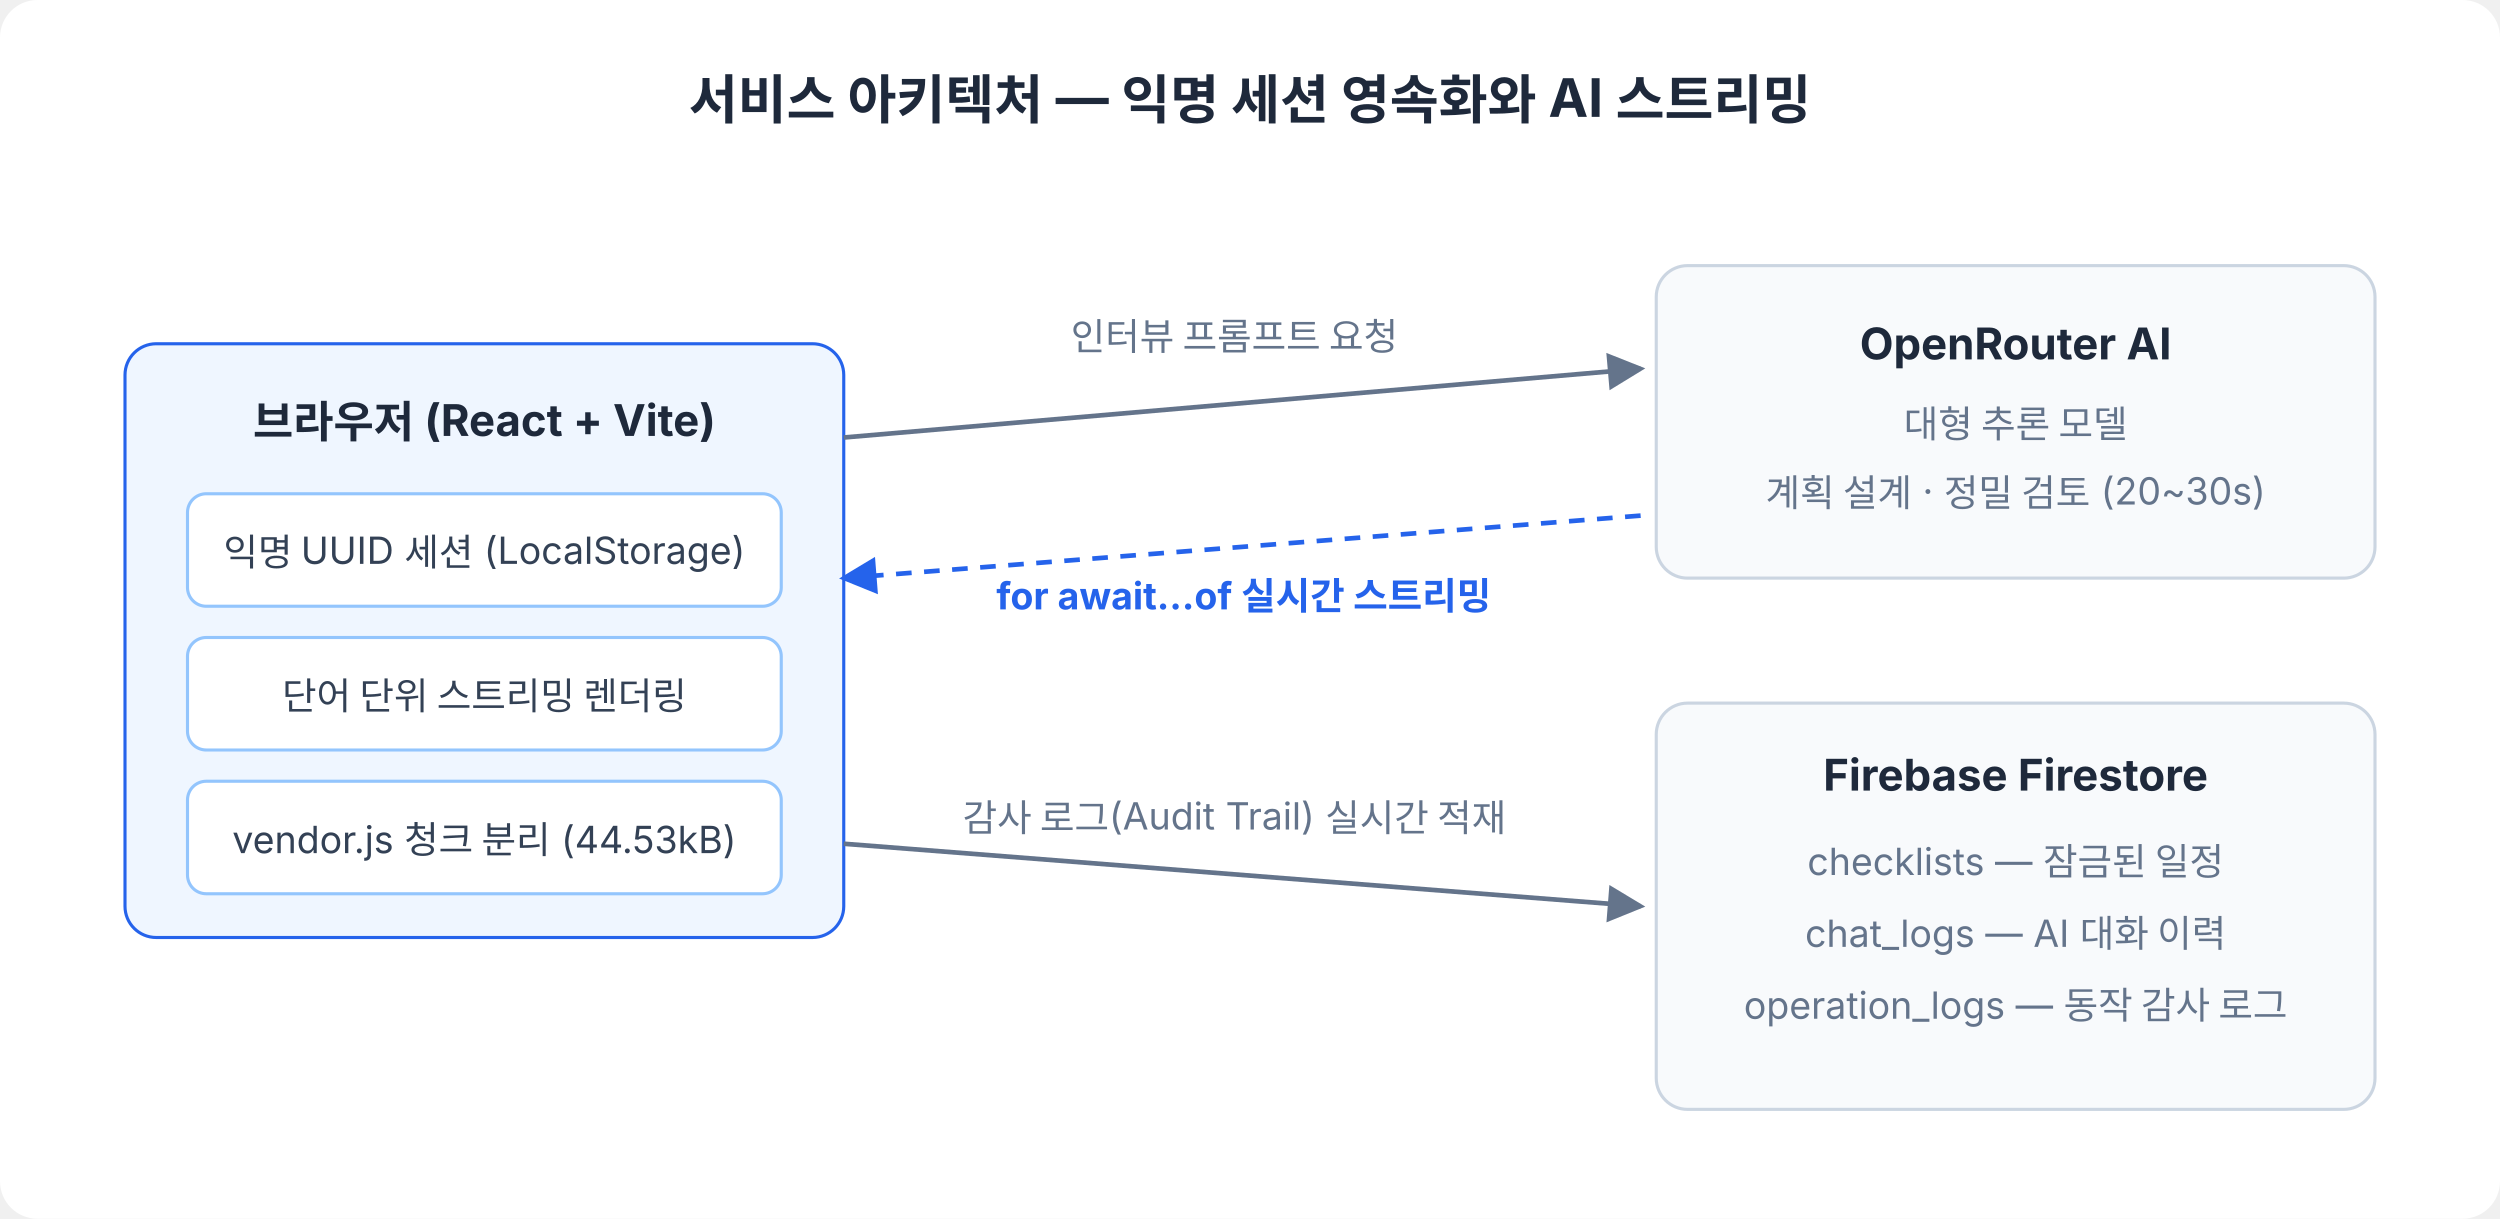
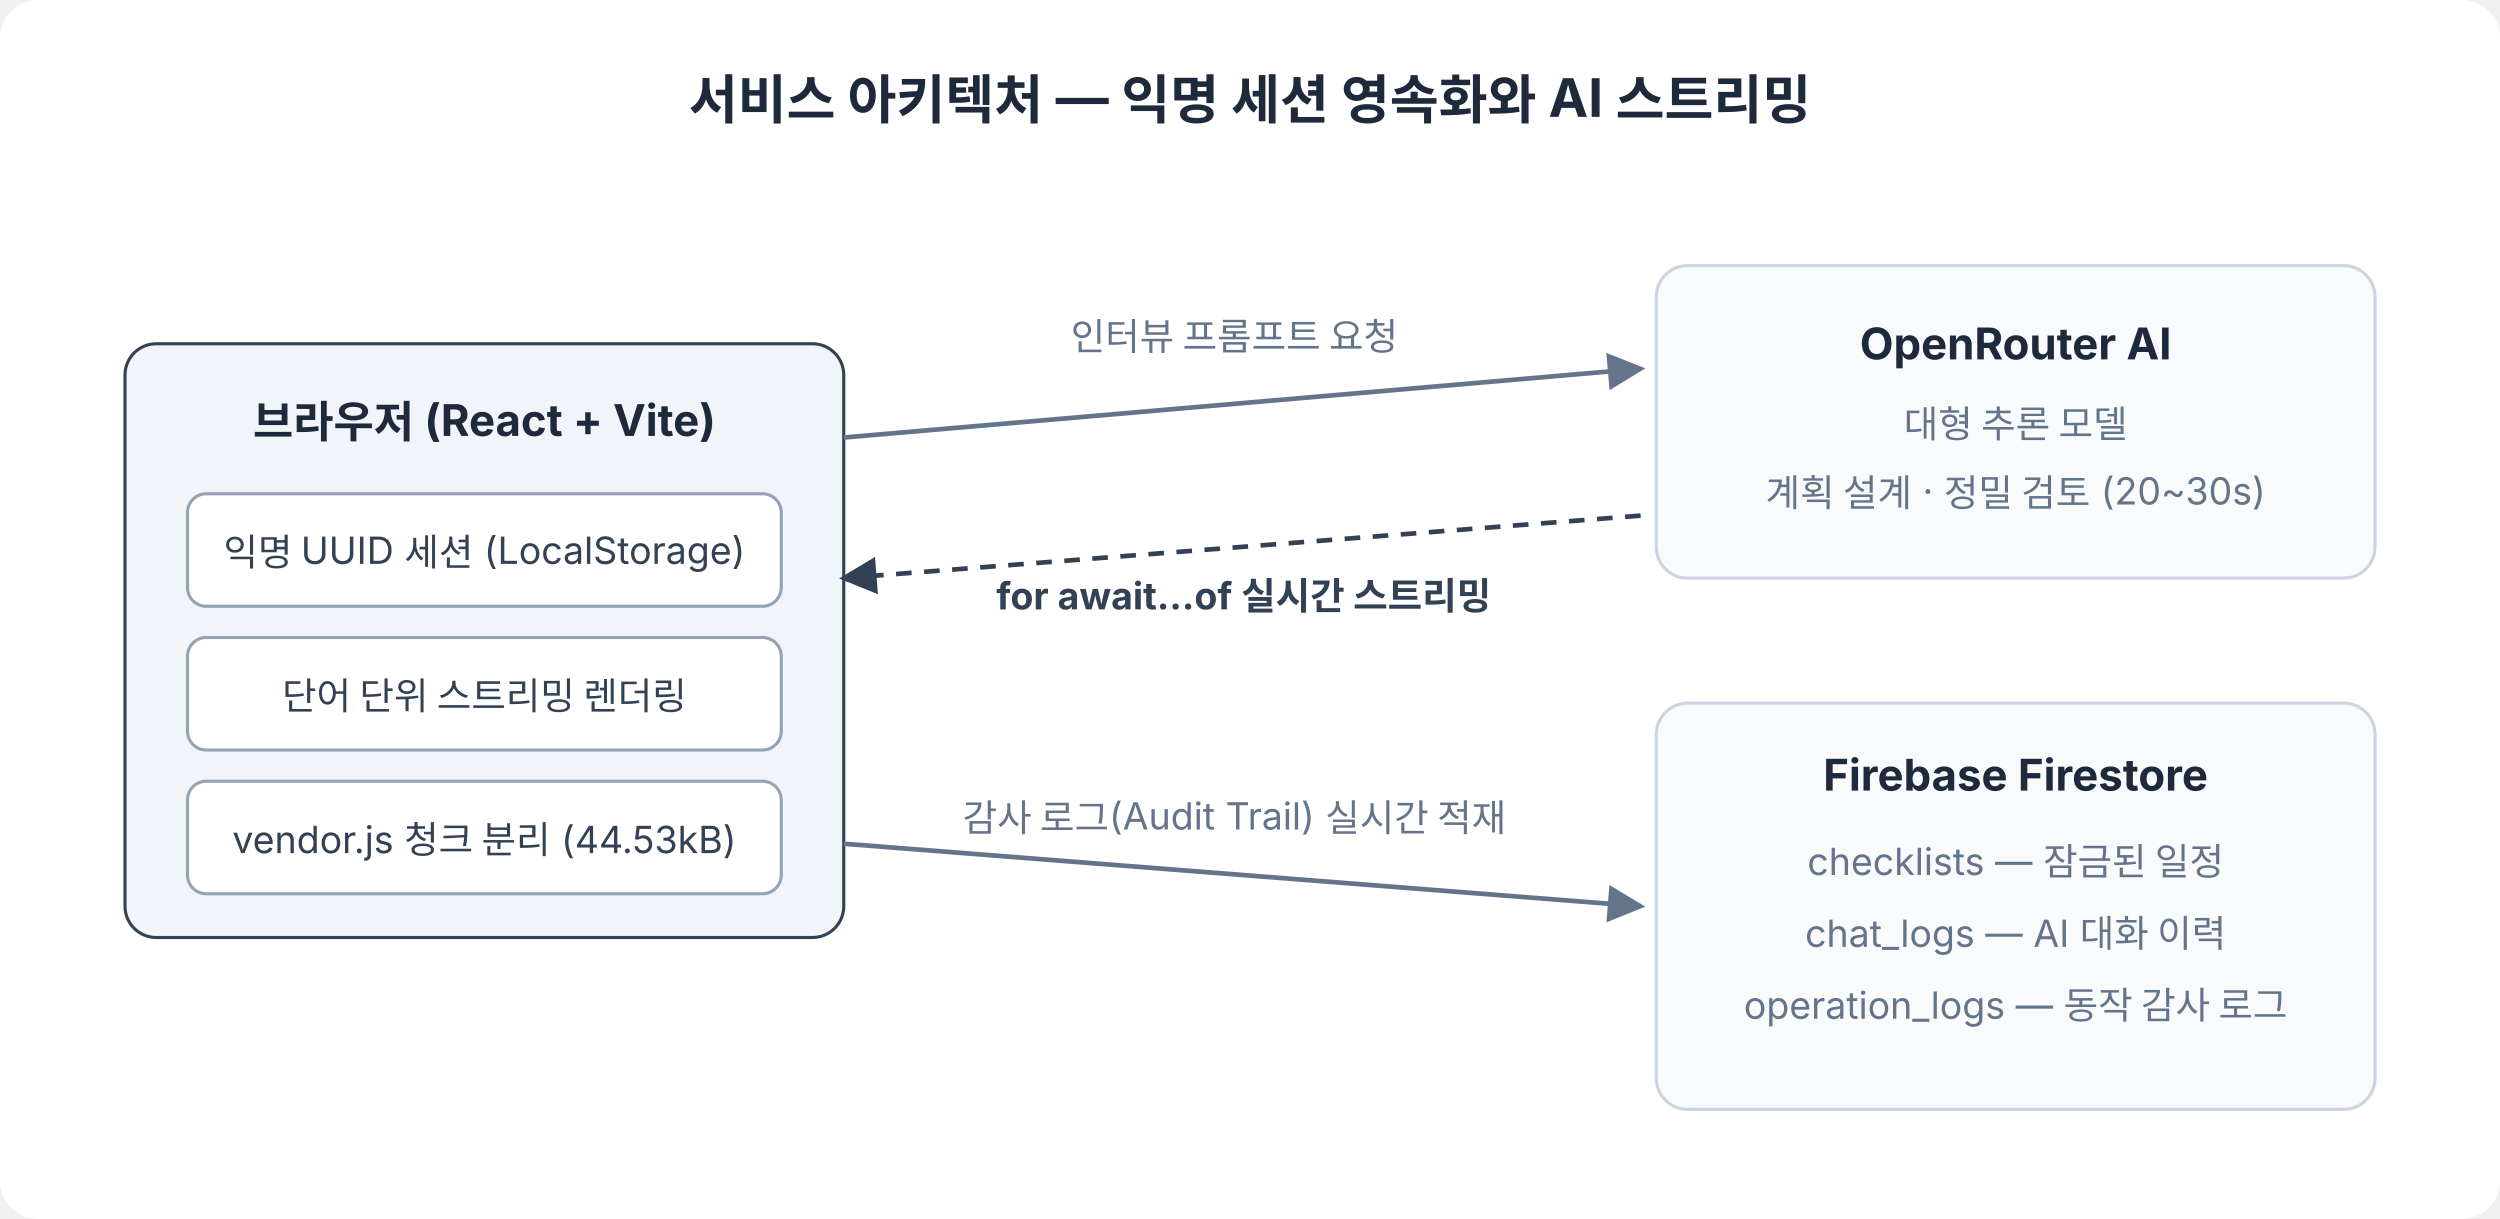
<svg xmlns="http://www.w3.org/2000/svg" viewBox="0 0 800 390" font-family="-apple-system, 'Segoe UI', 'Malgun Gothic', sans-serif">
  <defs>
    <marker id="arrow" markerWidth="8" markerHeight="8" refX="7" refY="4" orient="auto">
      <path d="M0,0 L8,4 L0,8 z" fill="#64748b" />
    </marker>
    <marker id="arrowBlue" markerWidth="8" markerHeight="8" refX="7" refY="4" orient="auto">
-       <path d="M0,0 L8,4 L0,8 z" fill="#2563eb" />
+       <path d="M0,0 L8,4 L0,8 z" fill="#334155" />
    </marker>
  </defs>
  <rect width="800" height="390" fill="#ffffff" rx="12" />
  <text x="400" y="38" text-anchor="middle" font-size="17" font-weight="bold" fill="#1e293b">서비스 아키텍처 — 익명 세션 영속화와 AI 스트리밍</text>
-   <rect x="40" y="110" width="230" height="190" rx="10" fill="#eff6ff" stroke="#2563eb" />
+   <rect x="40" y="110" width="230" height="190" rx="10" fill="#f1f5f9" stroke="#334155" />
  <text x="155" y="140" text-anchor="middle" font-size="14" font-weight="bold" fill="#1e293b">브라우저 (React + Vite)</text>
-   <rect x="60" y="158" width="190" height="36" rx="6" fill="#ffffff" stroke="#93c5fd" />
+   <rect x="60" y="158" width="190" height="36" rx="6" fill="#ffffff" stroke="#94a3b8" />
  <text x="155" y="181" text-anchor="middle" font-size="12" fill="#334155">익명 UUID 세션 (LocalStorage)</text>
-   <rect x="60" y="204" width="190" height="36" rx="6" fill="#ffffff" stroke="#93c5fd" />
+   <rect x="60" y="204" width="190" height="36" rx="6" fill="#ffffff" stroke="#94a3b8" />
  <text x="155" y="227" text-anchor="middle" font-size="12" fill="#334155">단어 단위 스트리밍 렌더링</text>
-   <rect x="60" y="250" width="190" height="36" rx="6" fill="#ffffff" stroke="#93c5fd" />
+   <rect x="60" y="250" width="190" height="36" rx="6" fill="#ffffff" stroke="#94a3b8" />
  <text x="155" y="273" text-anchor="middle" font-size="12" fill="#334155">vendor.js 청크 분리 (44.53kB)</text>
  <rect x="530" y="85" width="230" height="100" rx="10" fill="#f8fafc" stroke="#cbd5e1" />
  <text x="645" y="115" text-anchor="middle" font-size="14" font-weight="bold" fill="#1e293b">OpenRouter AI</text>
  <text x="645" y="140" text-anchor="middle" font-size="12" fill="#64748b">대형 추론 모델</text>
  <text x="645" y="162" text-anchor="middle" font-size="12" fill="#64748b">계획 설계 · 정밀 검토 (20~30s)</text>
  <rect x="530" y="225" width="230" height="130" rx="10" fill="#f8fafc" stroke="#cbd5e1" />
  <text x="645" y="253" text-anchor="middle" font-size="14" font-weight="bold" fill="#1e293b">Firebase Firestore</text>
  <text x="645" y="280" text-anchor="middle" font-size="12" fill="#64748b">checklists — 잠금된 일정</text>
  <text x="645" y="303" text-anchor="middle" font-size="12" fill="#64748b">chat_logs — AI 대화 이력</text>
  <text x="645" y="326" text-anchor="middle" font-size="12" fill="#64748b">operation_logs — 동작 감사 로그</text>
  <line x1="270" y1="140" x2="525" y2="118" stroke="#64748b" stroke-width="1.5" marker-end="url(#arrow)" />
  <text x="395" y="112" text-anchor="middle" font-size="12" fill="#64748b">인터뷰 프롬프트 요청</text>
-   <line x1="525" y1="165" x2="270" y2="185" stroke="#2563eb" stroke-width="1.5" stroke-dasharray="5,4" marker-end="url(#arrowBlue)" />
-   <text x="398" y="195" text-anchor="middle" font-size="12" fill="#2563eb" font-weight="bold">for await...of 실시간 스트리밍</text>
+   <line x1="525" y1="165" x2="270" y2="185" stroke="#334155" stroke-width="1.5" stroke-dasharray="5,4" marker-end="url(#arrowBlue)" />
+   <text x="398" y="195" text-anchor="middle" font-size="12" fill="#334155" font-weight="bold">for await...of 실시간 스트리밍</text>
  <line x1="270" y1="270" x2="525" y2="290" stroke="#64748b" stroke-width="1.5" marker-end="url(#arrow)" />
  <text x="395" y="266" text-anchor="middle" font-size="12" fill="#64748b">감사 로그(Audit Trail) 실시간 적재</text>
</svg>
